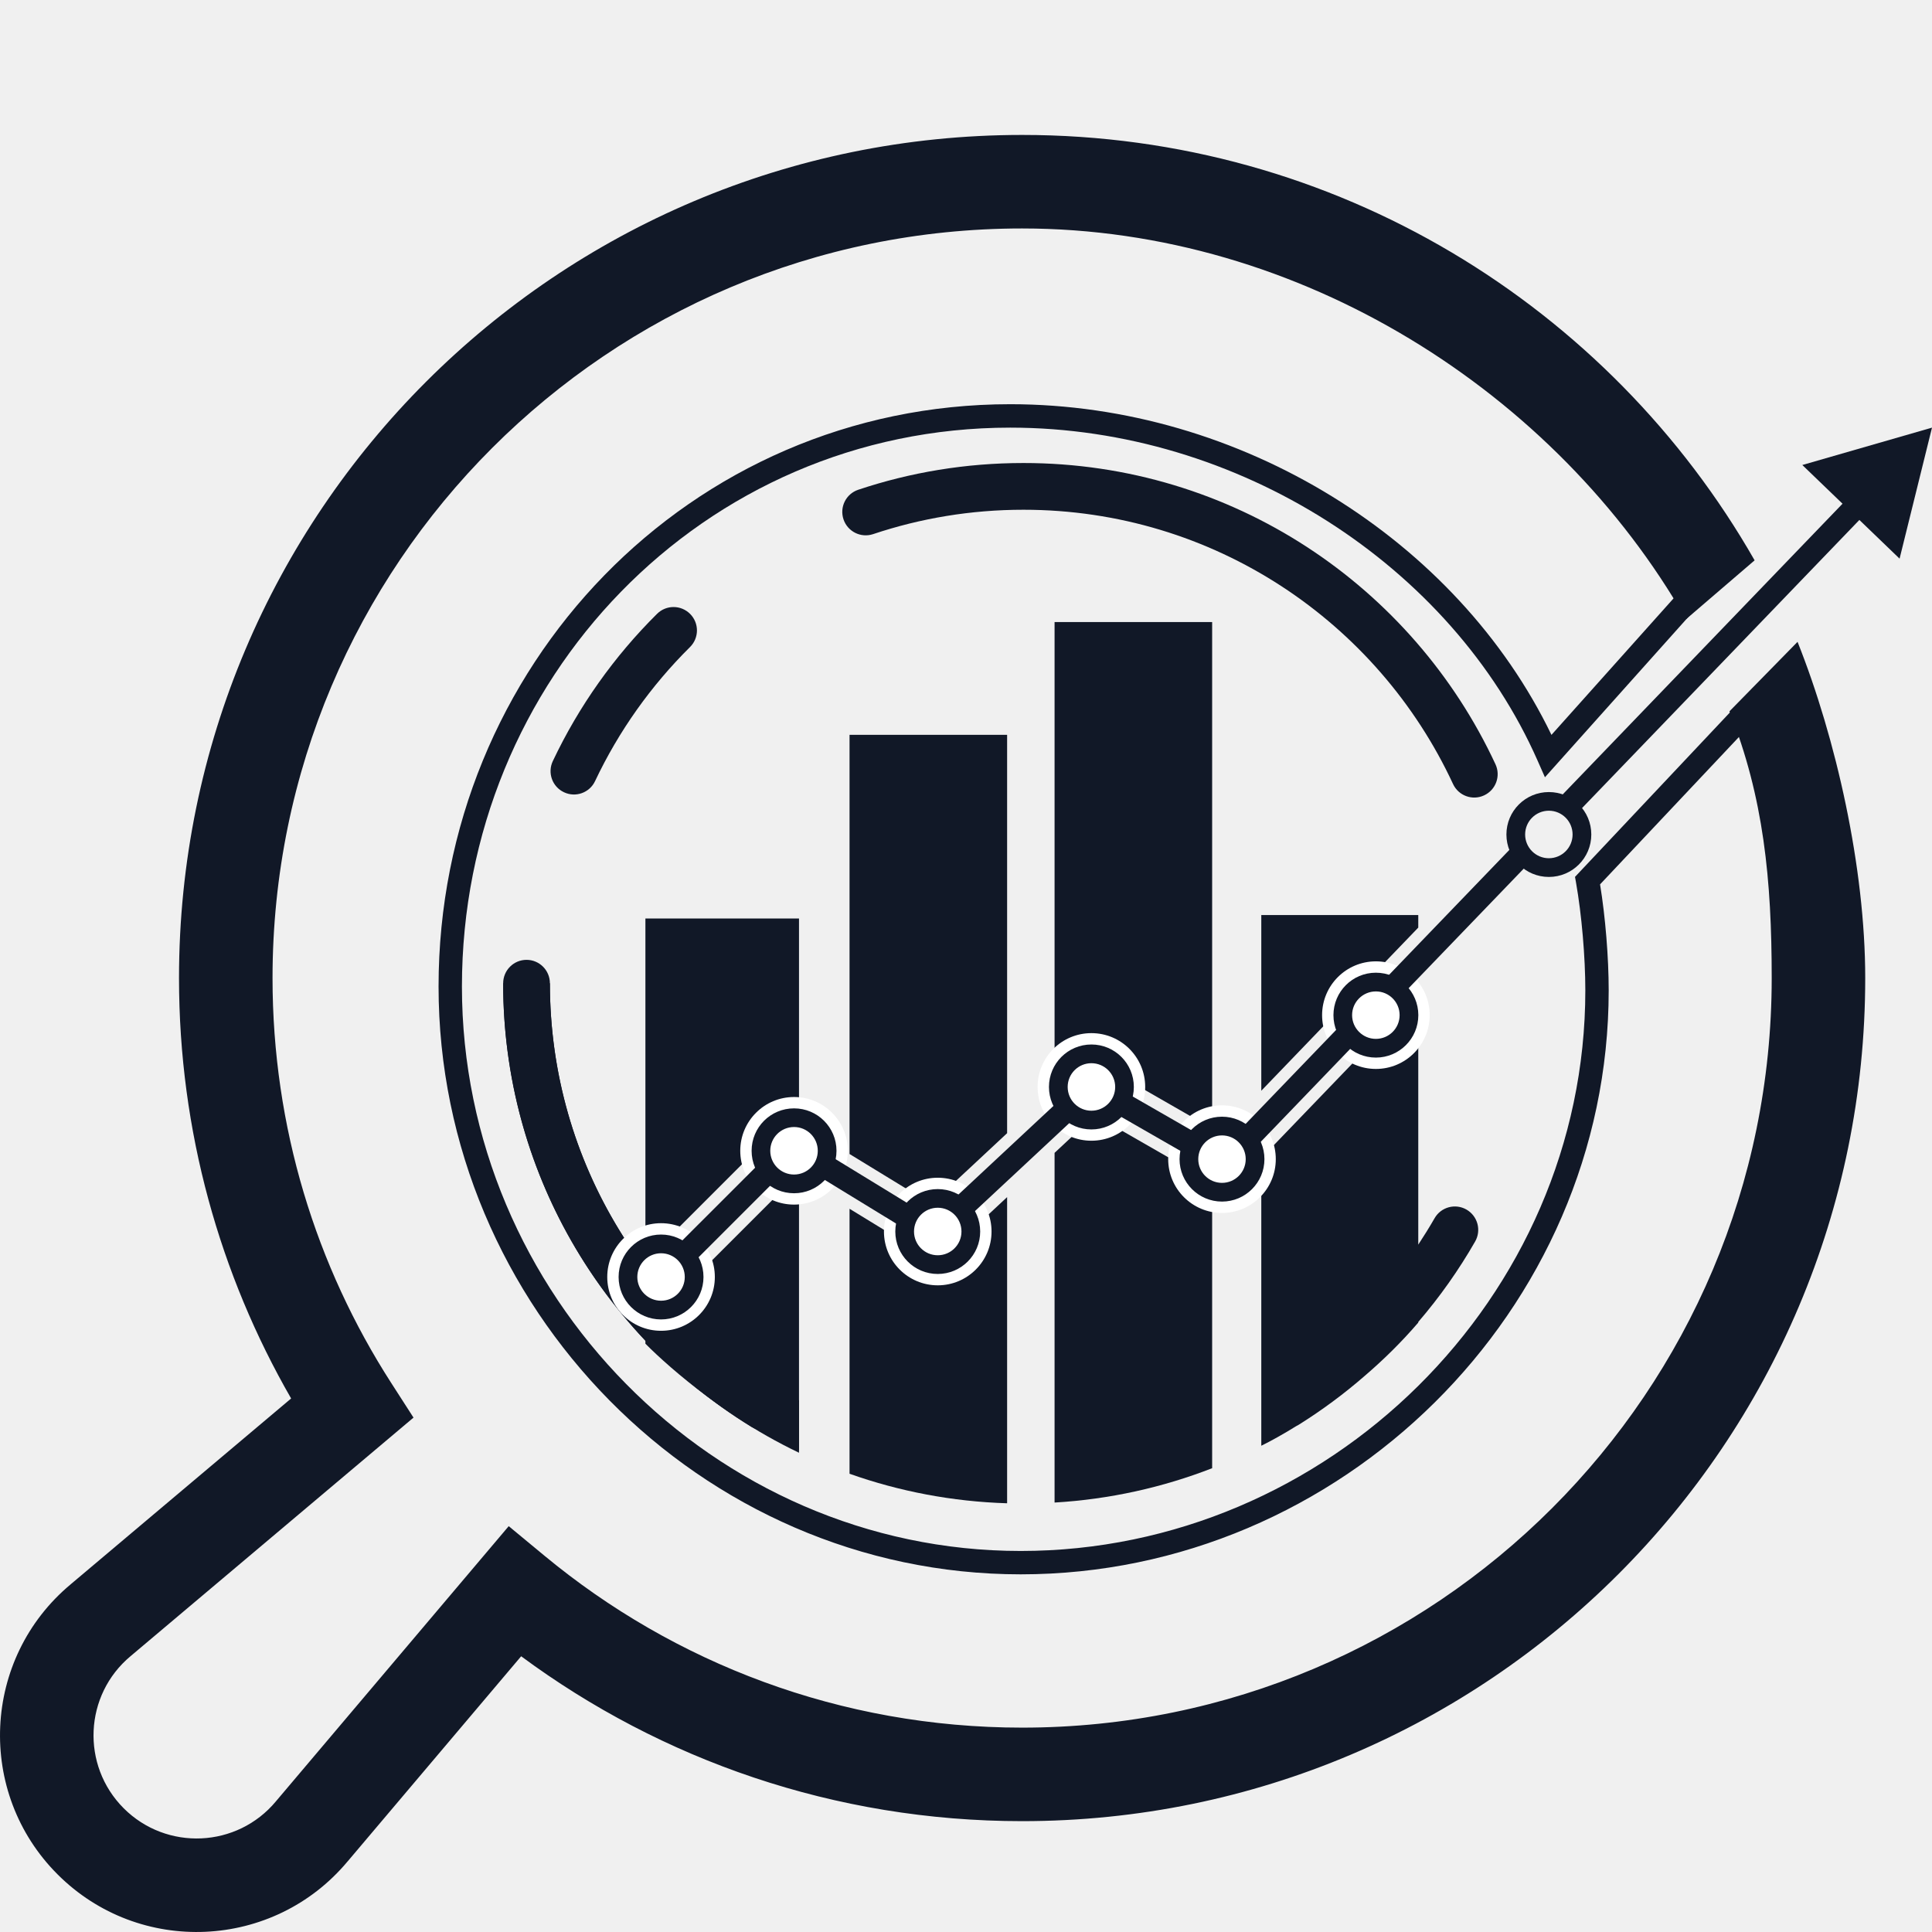
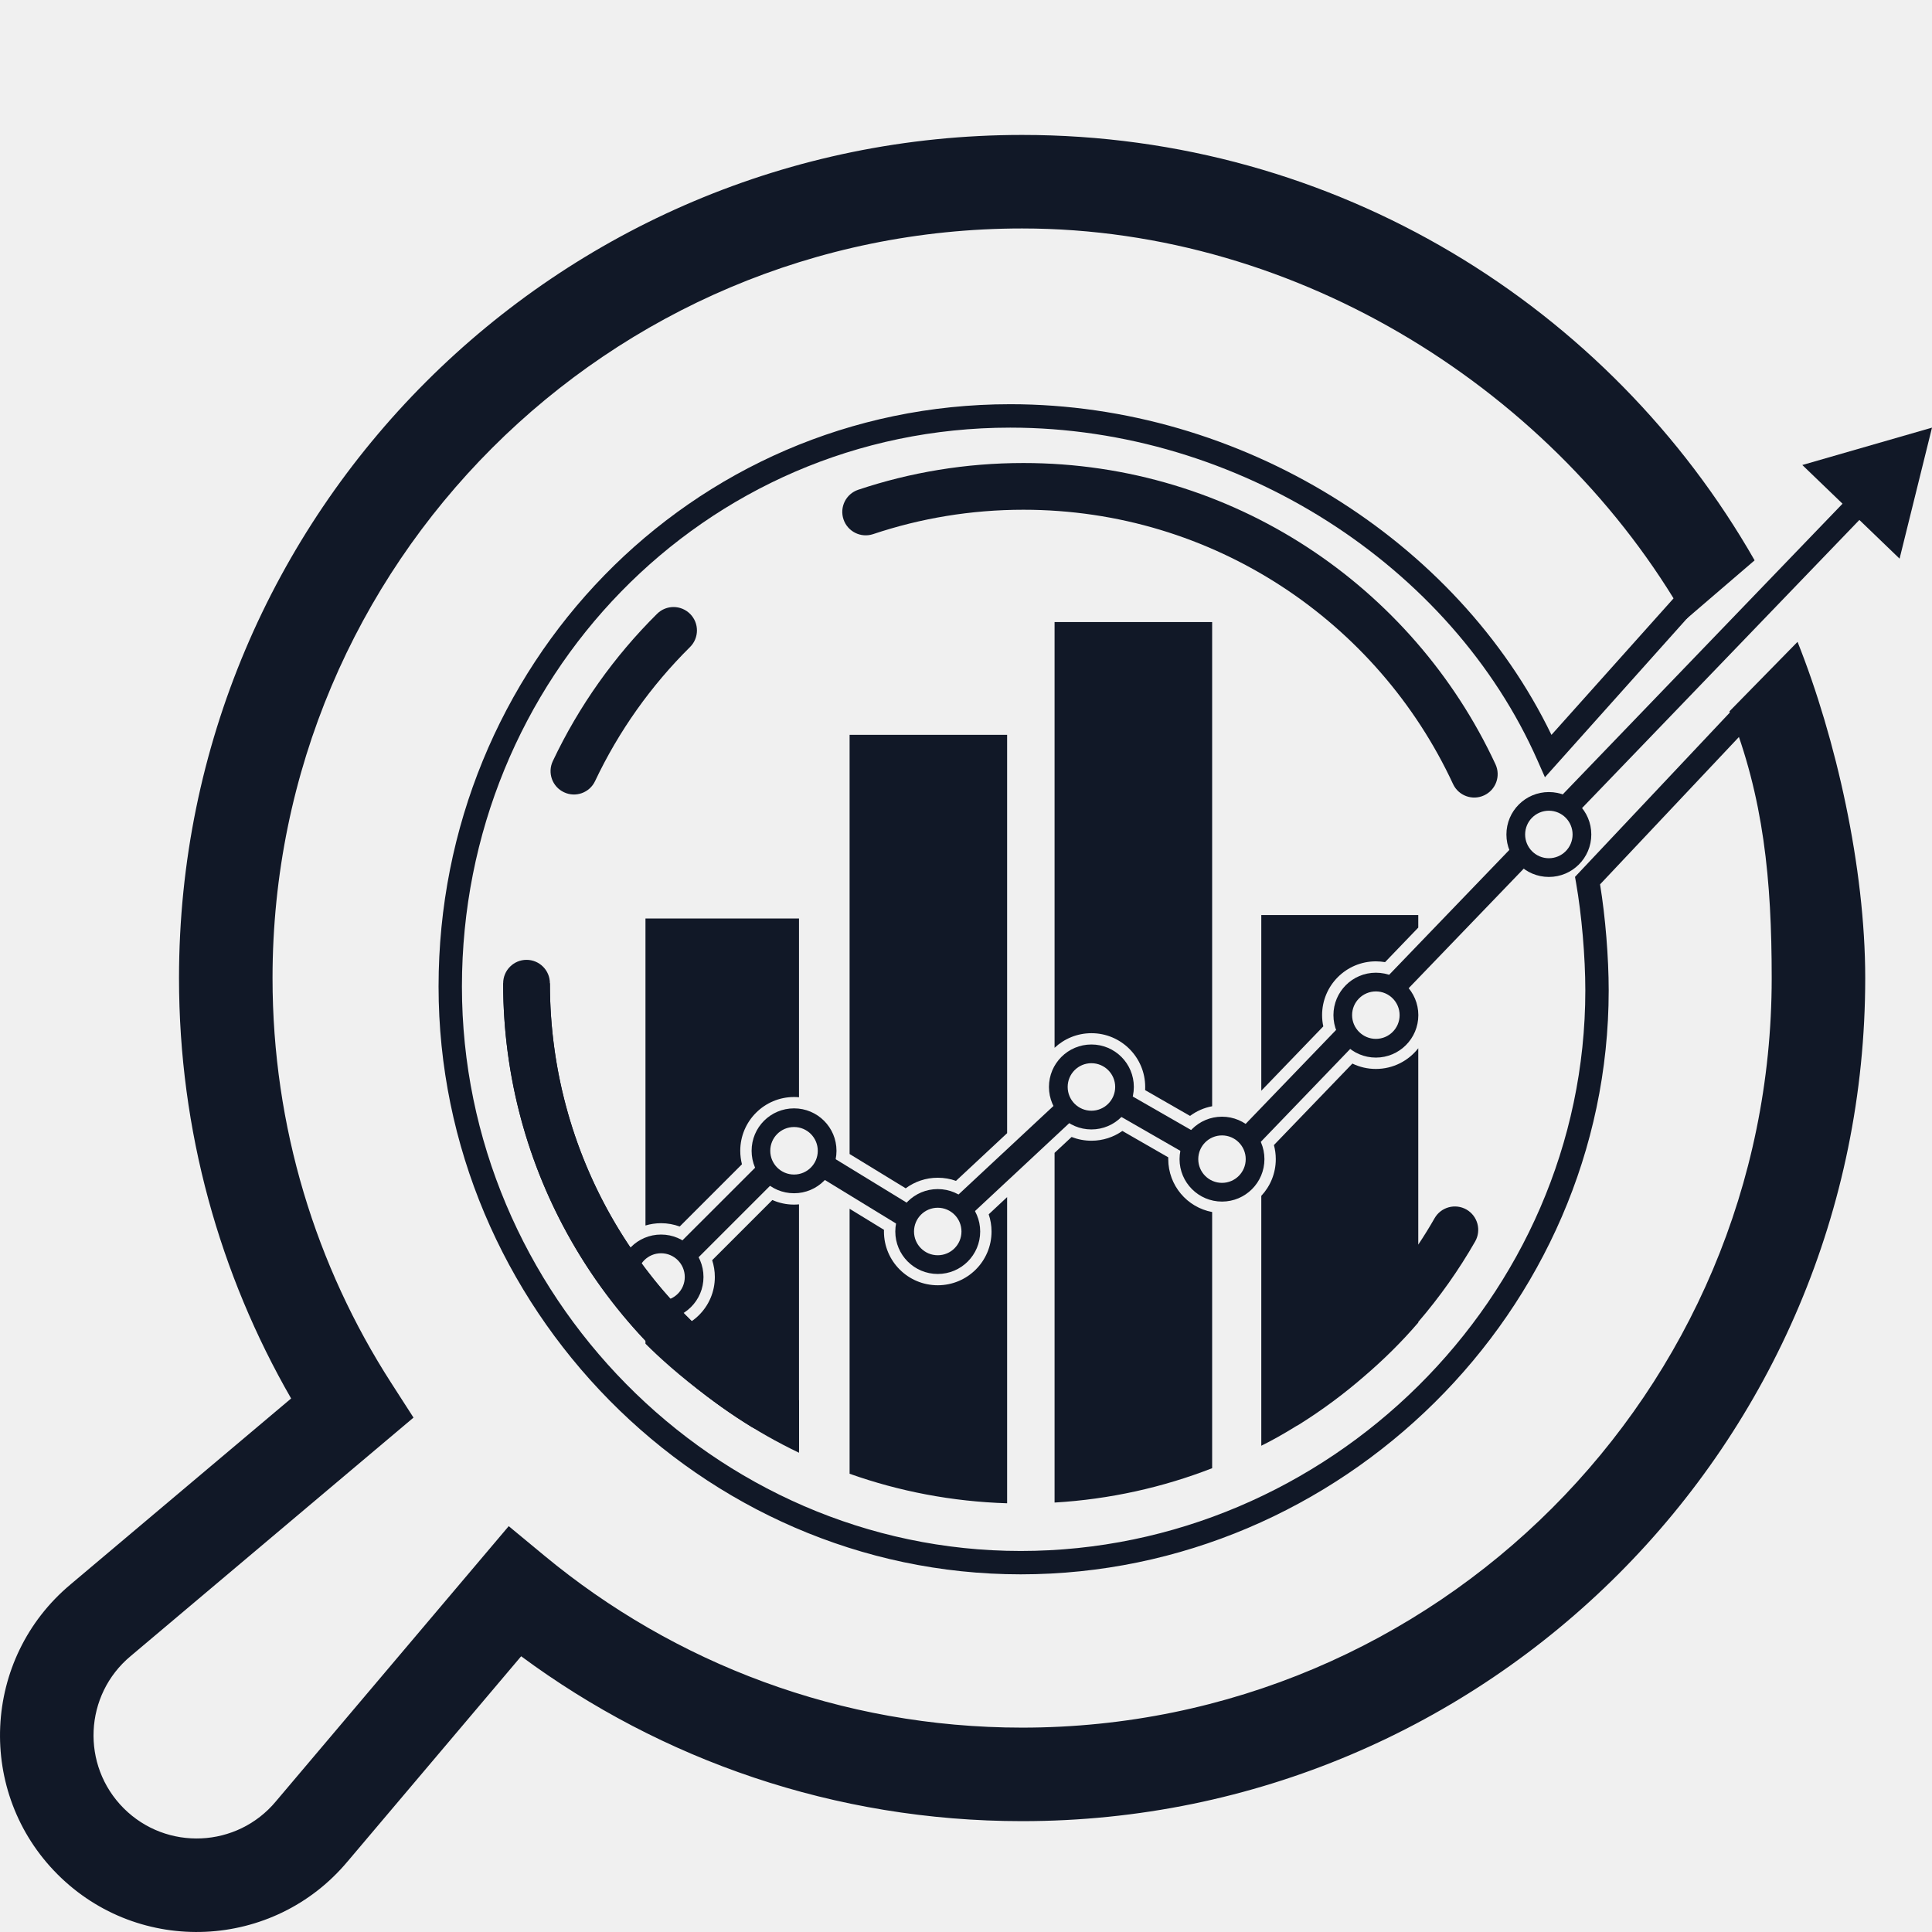
<svg xmlns="http://www.w3.org/2000/svg" width="32" height="32" viewBox="0 0 32 32" fill="none">
  <g clip-path="url(#clip0_728_320)">
    <path fill-rule="evenodd" clip-rule="evenodd" d="M8.721 15.898C8.935 15.898 9.108 16.072 9.108 16.286C9.108 19.114 10.604 21.592 12.851 22.973C13.033 23.084 13.09 23.323 12.978 23.505C12.866 23.688 12.627 23.744 12.445 23.632C9.979 22.117 8.334 19.394 8.334 16.286C8.334 16.072 8.507 15.898 8.721 15.898Z" fill="#111827" />
    <path fill-rule="evenodd" clip-rule="evenodd" d="M16.951 8.443C16.08 8.443 15.243 8.585 14.461 8.847C14.258 8.914 14.039 8.805 13.971 8.602C13.903 8.399 14.012 8.18 14.215 8.112C15.075 7.824 15.995 7.669 16.951 7.669C20.415 7.669 23.401 9.713 24.77 12.659C24.86 12.853 24.776 13.084 24.581 13.174C24.388 13.264 24.157 13.18 24.067 12.986C22.821 10.303 20.102 8.443 16.951 8.443ZM11.431 10.169C11.582 10.321 11.581 10.566 11.429 10.717C10.784 11.356 10.249 12.107 9.856 12.938C9.765 13.131 9.534 13.214 9.341 13.122C9.147 13.031 9.065 12.8 9.156 12.607C9.588 11.694 10.175 10.869 10.883 10.167C11.035 10.016 11.28 10.017 11.431 10.169Z" fill="#111827" />
    <path fill-rule="evenodd" clip-rule="evenodd" d="M16.733 7.083C11.649 7.083 7.651 11.246 7.651 16.34C7.651 21.431 11.82 25.689 16.906 25.689C21.997 25.689 26.258 21.491 26.258 16.404C26.258 15.85 26.197 15.145 26.104 14.619L26.087 14.524L29.046 11.383L29.328 11.649L26.502 14.648C26.59 15.184 26.645 15.861 26.645 16.404C26.645 21.708 22.207 26.076 16.906 26.076C11.601 26.076 7.264 21.64 7.264 16.34C7.264 11.041 11.426 6.695 16.733 6.695C20.548 6.695 24.134 8.937 25.697 12.172L28.18 9.396L28.469 9.654L25.589 12.874L25.468 12.6C24.042 9.365 20.507 7.083 16.733 7.083Z" fill="#111827" />
    <path fill-rule="evenodd" clip-rule="evenodd" d="M16.93 3.784C10.073 3.784 4.514 9.343 4.514 16.2C4.514 18.672 5.236 20.974 6.481 22.908L6.849 23.48L2.164 27.43C1.392 28.073 1.339 29.24 2.049 29.951C2.76 30.661 3.927 30.608 4.57 29.836L4.574 29.831L8.426 25.278L9.017 25.767C11.165 27.546 13.922 28.615 16.93 28.615C23.786 28.615 29.345 23.056 29.345 16.2C29.345 14.574 29.212 13.203 28.645 11.782L29.773 10.631C30.411 12.231 30.894 14.375 30.894 16.2C30.894 23.912 24.642 30.164 16.93 30.164C13.823 30.164 10.952 29.149 8.632 27.433L5.761 30.827L5.759 30.829C4.532 32.299 2.308 32.4 0.954 31.046C-0.4 29.692 -0.299 27.467 1.171 26.241L1.173 26.239L4.822 23.163C3.641 21.112 2.965 18.734 2.965 16.2C2.965 8.487 9.217 2.235 16.93 2.235C22.126 2.235 26.658 5.074 29.062 9.281L27.925 10.257C25.785 6.512 21.548 3.784 16.93 3.784Z" fill="#111827" />
    <path d="M13.234 23.194C10.777 21.869 9.108 19.272 9.108 16.286H8.334C8.334 19.714 10.336 22.675 13.234 24.062V23.194Z" fill="#111827" />
-     <path d="M23.491 15.364V15.156H20.891V18.066L23.491 15.364Z" fill="#111827" />
-     <path d="M20.077 18.693L20.077 10.303H17.467L17.467 18.036L18.025 17.515L20.077 18.693Z" fill="#111827" />
-     <path d="M17.467 19.095L18.135 18.471L20.077 19.586L20.077 24.318C19.259 24.636 18.382 24.833 17.467 24.887L17.467 19.095Z" fill="#111827" />
-     <path d="M16.681 18.769V12.171H14.071V19.114L15.424 19.941L16.681 18.769Z" fill="#111827" />
-     <path d="M14.071 20.021L15.522 20.909L16.681 19.828V24.899C15.769 24.871 14.892 24.701 14.071 24.41V20.021Z" fill="#111827" />
-     <path d="M13.234 18.601L13.071 18.502L10.883 20.691L11.43 21.238L13.188 19.481L13.234 19.509V24.026C12.14 23.563 11.121 22.691 10.69 22.256V15.213H13.234V18.601Z" fill="#111827" />
-     <path d="M20.891 19.183L23.491 16.481V20.615C23.585 20.472 23.675 20.327 23.761 20.178C23.867 19.992 24.104 19.928 24.289 20.034C24.475 20.141 24.539 20.377 24.433 20.563C24.161 21.038 23.845 21.484 23.491 21.896V21.906C23.21 22.234 22.907 22.529 22.605 22.788C22.264 23.085 21.898 23.356 21.513 23.597C21.5 23.605 21.487 23.613 21.473 23.619C21.247 23.759 21.048 23.869 20.891 23.946V19.183Z" fill="#111827" />
-     <ellipse cx="10.949" cy="21.151" rx="0.891" ry="0.891" fill="white" />
-     <ellipse cx="15.532" cy="20.398" rx="0.891" ry="0.891" fill="white" />
-     <ellipse cx="20.24" cy="19.199" rx="0.891" ry="0.891" fill="white" />
-     <ellipse cx="13.152" cy="19.061" rx="0.891" ry="0.891" fill="white" />
-     <ellipse cx="18.077" cy="18.003" rx="0.891" ry="0.891" fill="white" />
-     <ellipse cx="22.789" cy="16.814" rx="0.891" ry="0.891" fill="white" />
+     <path fill-rule="evenodd" clip-rule="evenodd" d="M20.077 10.303L20.077 18.323C19.942 18.348 19.817 18.404 19.711 18.483L18.967 18.056C18.968 18.038 18.968 18.021 18.968 18.003C18.968 17.512 18.569 17.113 18.078 17.113C17.841 17.113 17.627 17.205 17.467 17.355L17.467 10.303H20.077ZM18.078 18.894C17.962 18.894 17.851 18.872 17.749 18.832L17.467 19.095L17.467 24.887C18.382 24.833 19.26 24.636 20.077 24.318L20.077 20.075C19.663 19.998 19.35 19.635 19.35 19.199C19.35 19.189 19.35 19.179 19.35 19.169L18.59 18.732C18.445 18.834 18.268 18.894 18.078 18.894ZM21.131 19.199C21.131 19.434 21.04 19.648 20.891 19.807V23.946C21.048 23.869 21.248 23.759 21.473 23.619C21.487 23.613 21.5 23.605 21.513 23.597C21.899 23.356 22.264 23.085 22.605 22.788C22.907 22.529 23.21 22.234 23.491 21.906V21.896C23.845 21.484 24.161 21.038 24.433 20.563C24.539 20.377 24.475 20.141 24.29 20.034C24.104 19.928 23.867 19.992 23.761 20.178C23.676 20.327 23.586 20.472 23.491 20.615V17.362C23.328 17.571 23.074 17.705 22.789 17.705C22.649 17.705 22.517 17.673 22.4 17.616L21.1 18.966C21.12 19.04 21.131 19.118 21.131 19.199ZM22.941 15.936C22.892 15.928 22.841 15.923 22.789 15.923C22.297 15.923 21.898 16.322 21.898 16.814C21.898 16.878 21.905 16.94 21.918 17L20.891 18.066V15.156H23.491V15.364L22.941 15.936ZM16.681 12.171V18.769L15.834 19.559C15.74 19.525 15.638 19.507 15.532 19.507C15.333 19.507 15.15 19.572 15.001 19.682L14.072 19.114V12.171H16.681ZM14.642 20.37L14.072 20.021V24.41C14.892 24.701 15.769 24.871 16.681 24.899V19.828L16.376 20.113C16.406 20.202 16.423 20.298 16.423 20.398C16.423 20.89 16.024 21.288 15.532 21.288C15.04 21.288 14.641 20.89 14.641 20.398C14.641 20.388 14.642 20.379 14.642 20.37ZM12.289 19.284L11.258 20.315C11.162 20.28 11.058 20.26 10.949 20.26C10.859 20.26 10.772 20.274 10.691 20.298V15.213H13.234V18.174C13.207 18.171 13.18 18.17 13.152 18.17C12.66 18.17 12.261 18.569 12.261 19.061C12.261 19.138 12.271 19.213 12.289 19.284ZM12.793 19.876L11.796 20.873C11.824 20.961 11.84 21.054 11.84 21.151C11.84 21.643 11.441 22.042 10.949 22.042C10.859 22.042 10.772 22.028 10.691 22.004V22.256C11.121 22.691 12.141 23.563 13.234 24.026V19.948C13.207 19.95 13.18 19.952 13.152 19.952C13.024 19.952 12.903 19.925 12.793 19.876Z" fill="#111827" />
    <path fill-rule="evenodd" clip-rule="evenodd" d="M25.654 13.428C25.437 13.428 25.261 13.604 25.261 13.822C25.261 14.039 25.437 14.215 25.654 14.215C25.871 14.215 26.047 14.039 26.047 13.822C26.047 13.604 25.871 13.428 25.654 13.428ZM24.951 13.822C24.951 13.433 25.266 13.119 25.654 13.119C26.042 13.119 26.357 13.433 26.357 13.822C26.357 14.21 26.042 14.525 25.654 14.525C25.266 14.525 24.951 14.21 24.951 13.822ZM22.789 16.421C22.572 16.421 22.395 16.597 22.395 16.814C22.395 17.031 22.572 17.207 22.789 17.207C23.006 17.207 23.182 17.031 23.182 16.814C23.182 16.597 23.006 16.421 22.789 16.421ZM22.086 16.814C22.086 16.426 22.4 16.111 22.789 16.111C23.177 16.111 23.492 16.426 23.492 16.814C23.492 17.202 23.177 17.517 22.789 17.517C22.4 17.517 22.086 17.202 22.086 16.814ZM18.077 17.61C17.86 17.61 17.684 17.786 17.684 18.003C17.684 18.221 17.86 18.397 18.077 18.397C18.294 18.397 18.471 18.221 18.471 18.003C18.471 17.786 18.294 17.61 18.077 17.61ZM17.374 18.003C17.374 17.615 17.689 17.3 18.077 17.3C18.466 17.3 18.78 17.615 18.78 18.003C18.78 18.392 18.466 18.707 18.077 18.707C17.689 18.707 17.374 18.392 17.374 18.003ZM13.152 18.667C12.934 18.667 12.758 18.843 12.758 19.061C12.758 19.278 12.934 19.454 13.152 19.454C13.369 19.454 13.545 19.278 13.545 19.061C13.545 18.843 13.369 18.667 13.152 18.667ZM12.449 19.061C12.449 18.672 12.763 18.358 13.152 18.358C13.54 18.358 13.855 18.672 13.855 19.061C13.855 19.449 13.54 19.764 13.152 19.764C12.763 19.764 12.449 19.449 12.449 19.061ZM20.24 18.806C20.023 18.806 19.847 18.982 19.847 19.199C19.847 19.416 20.023 19.592 20.24 19.592C20.457 19.592 20.633 19.416 20.633 19.199C20.633 18.982 20.457 18.806 20.24 18.806ZM19.537 19.199C19.537 18.811 19.852 18.496 20.24 18.496C20.628 18.496 20.943 18.811 20.943 19.199C20.943 19.587 20.628 19.902 20.24 19.902C19.852 19.902 19.537 19.587 19.537 19.199ZM15.532 20.004C15.315 20.004 15.139 20.18 15.139 20.398C15.139 20.615 15.315 20.791 15.532 20.791C15.749 20.791 15.925 20.615 15.925 20.398C15.925 20.18 15.749 20.004 15.532 20.004ZM14.829 20.398C14.829 20.009 15.143 19.695 15.532 19.695C15.92 19.695 16.235 20.009 16.235 20.398C16.235 20.786 15.92 21.101 15.532 21.101C15.143 21.101 14.829 20.786 14.829 20.398ZM10.949 20.758C10.732 20.758 10.556 20.934 10.556 21.151C10.556 21.368 10.732 21.544 10.949 21.544C11.166 21.544 11.342 21.368 11.342 21.151C11.342 20.934 11.166 20.758 10.949 20.758ZM10.246 21.151C10.246 20.763 10.561 20.448 10.949 20.448C11.337 20.448 11.652 20.763 11.652 21.151C11.652 21.539 11.337 21.854 10.949 21.854C10.561 21.854 10.246 21.539 10.246 21.151Z" fill="#111827" />
    <path d="M32 7.083L29.852 7.702L30.518 8.343L25.762 13.284C25.898 13.312 26.016 13.389 26.095 13.497L30.797 8.612L31.463 9.253L32 7.083Z" fill="#111827" />
-     <path d="M25.346 14.275C25.235 14.2 25.153 14.085 25.121 13.951L22.884 16.274C23.022 16.299 23.142 16.374 23.223 16.48L25.346 14.275Z" fill="#111827" />
-     <path d="M20.522 18.729L22.253 16.931C22.282 17.067 22.362 17.184 22.471 17.261L20.763 19.036C20.723 18.907 20.636 18.797 20.522 18.729Z" fill="#111827" />
-     <path d="M19.694 19.144C19.708 19.007 19.772 18.885 19.867 18.797L18.62 18.08C18.601 18.215 18.532 18.335 18.433 18.42L19.694 19.144Z" fill="#111827" />
-     <path d="M17.829 18.492L16.03 20.17C15.975 20.049 15.877 19.952 15.755 19.897L17.567 18.207C17.617 18.331 17.711 18.433 17.829 18.492Z" fill="#111827" />
+     <path d="M25.346 14.275C25.235 14.2 25.153 14.085 25.121 13.951L22.885 16.274C23.022 16.299 23.142 16.374 23.224 16.48L25.346 14.275Z" fill="#111827" />
+     <path d="M20.522 18.729L22.253 16.931C22.282 17.067 22.362 17.184 22.472 17.261L20.764 19.036C20.723 18.907 20.636 18.797 20.522 18.729Z" fill="#111827" />
+     <path d="M19.694 19.144C19.708 19.007 19.772 18.885 19.868 18.797L18.62 18.08C18.601 18.215 18.533 18.335 18.434 18.42L19.694 19.144Z" fill="#111827" />
+     <path d="M17.829 18.492L16.03 20.17C15.975 20.049 15.877 19.952 15.755 19.897L17.568 18.207C17.617 18.331 17.711 18.433 17.829 18.492Z" fill="#111827" />
    <path d="M13.526 19.461C13.621 19.372 13.684 19.249 13.697 19.112L15.152 20.002C15.058 20.092 14.996 20.215 14.985 20.353L13.526 19.461Z" fill="#111827" />
-     <path d="M12.627 19.221C12.666 19.35 12.752 19.46 12.866 19.529L11.455 20.94C11.403 20.817 11.308 20.717 11.189 20.658L12.627 19.221Z" fill="#111827" />
+     <path d="M12.627 19.221C12.666 19.35 12.753 19.46 12.866 19.529L11.455 20.94C11.403 20.817 11.309 20.717 11.189 20.658L12.627 19.221Z" fill="#111827" />
  </g>
  <defs>
    <clipPath id="clip0_728_320">
      <rect width="32" height="32" fill="white" />
    </clipPath>
  </defs>
</svg>
